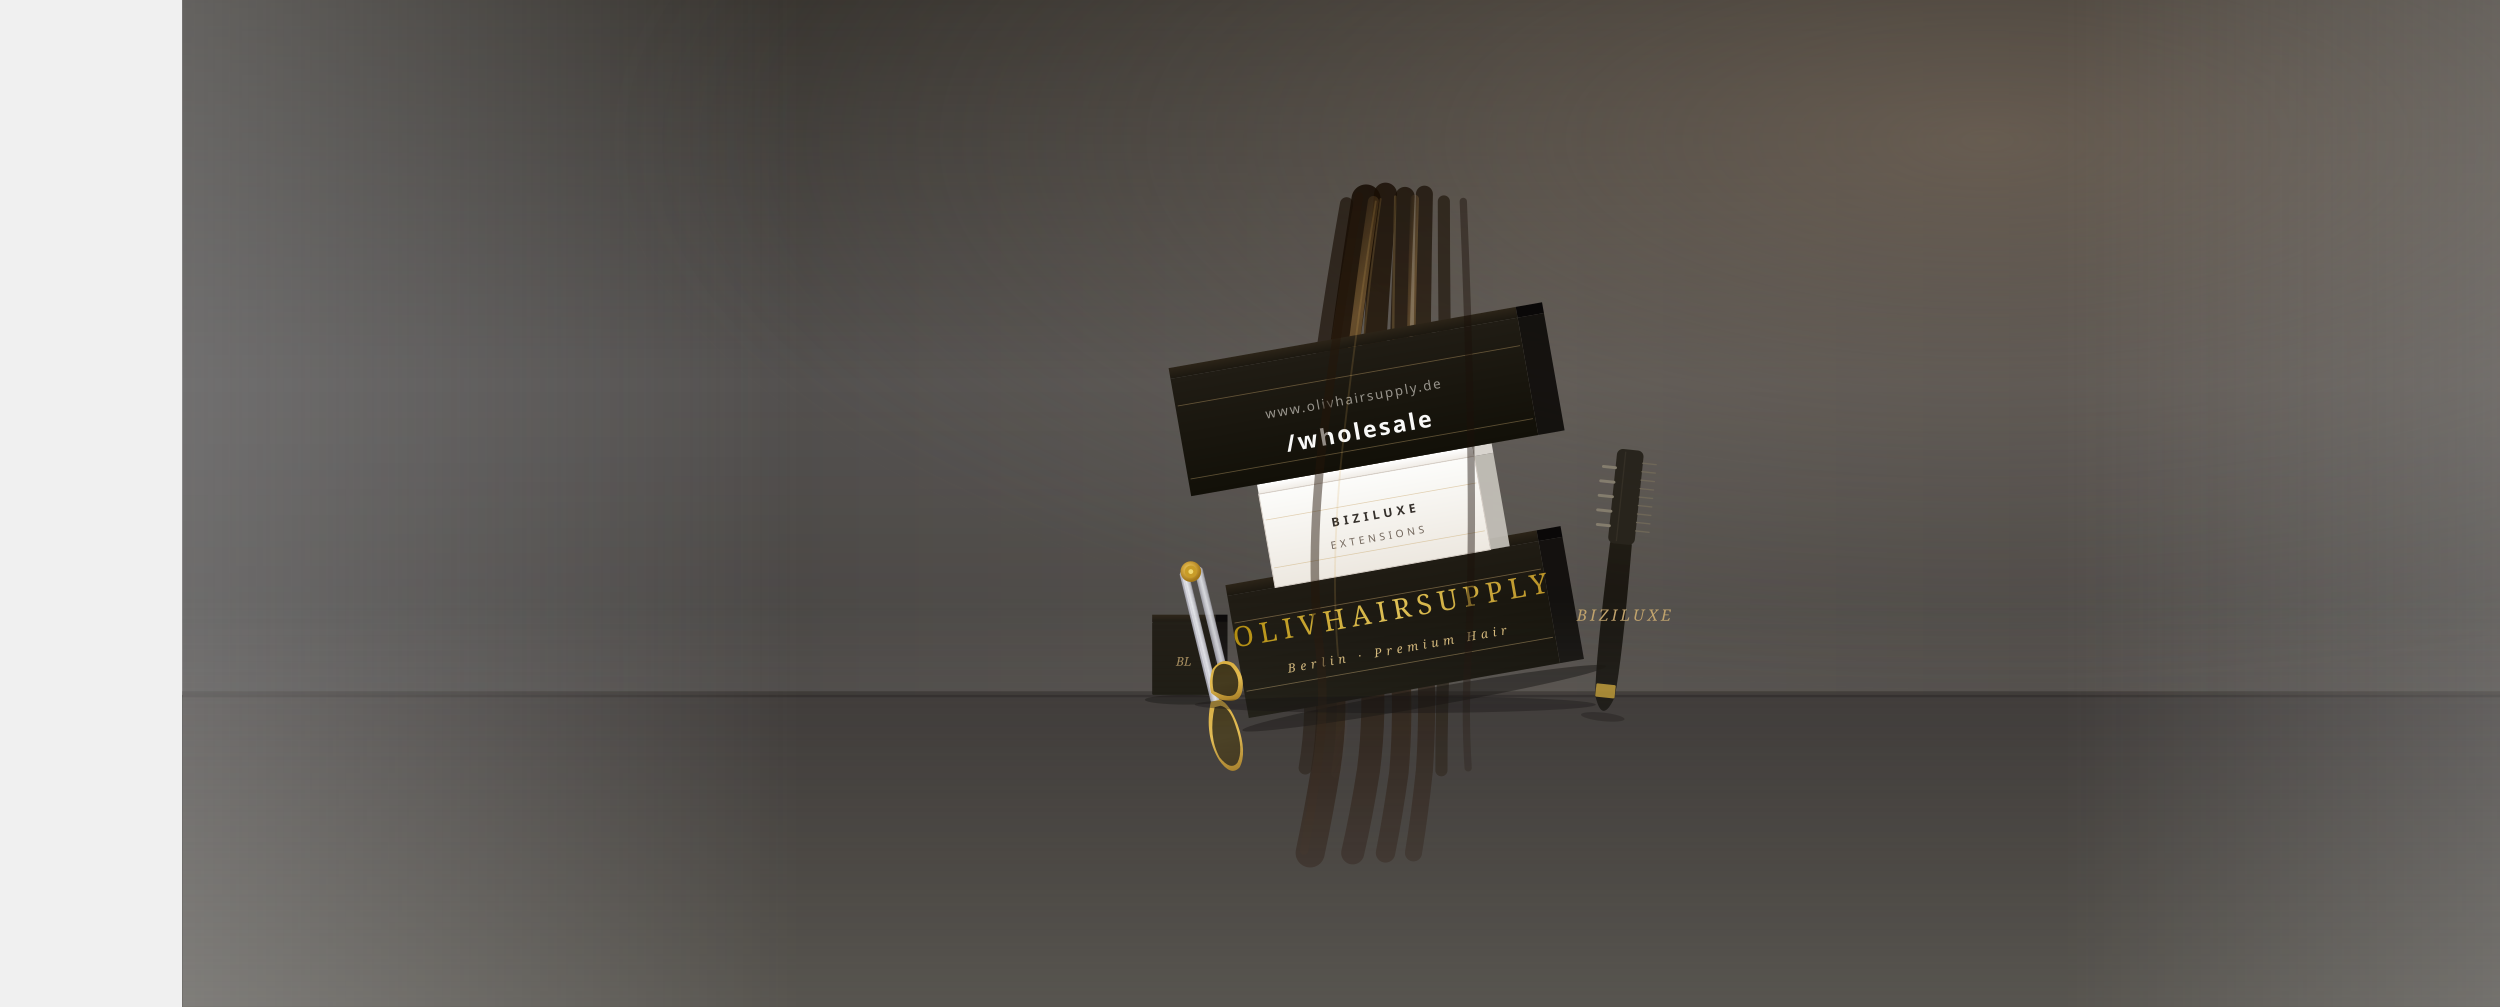
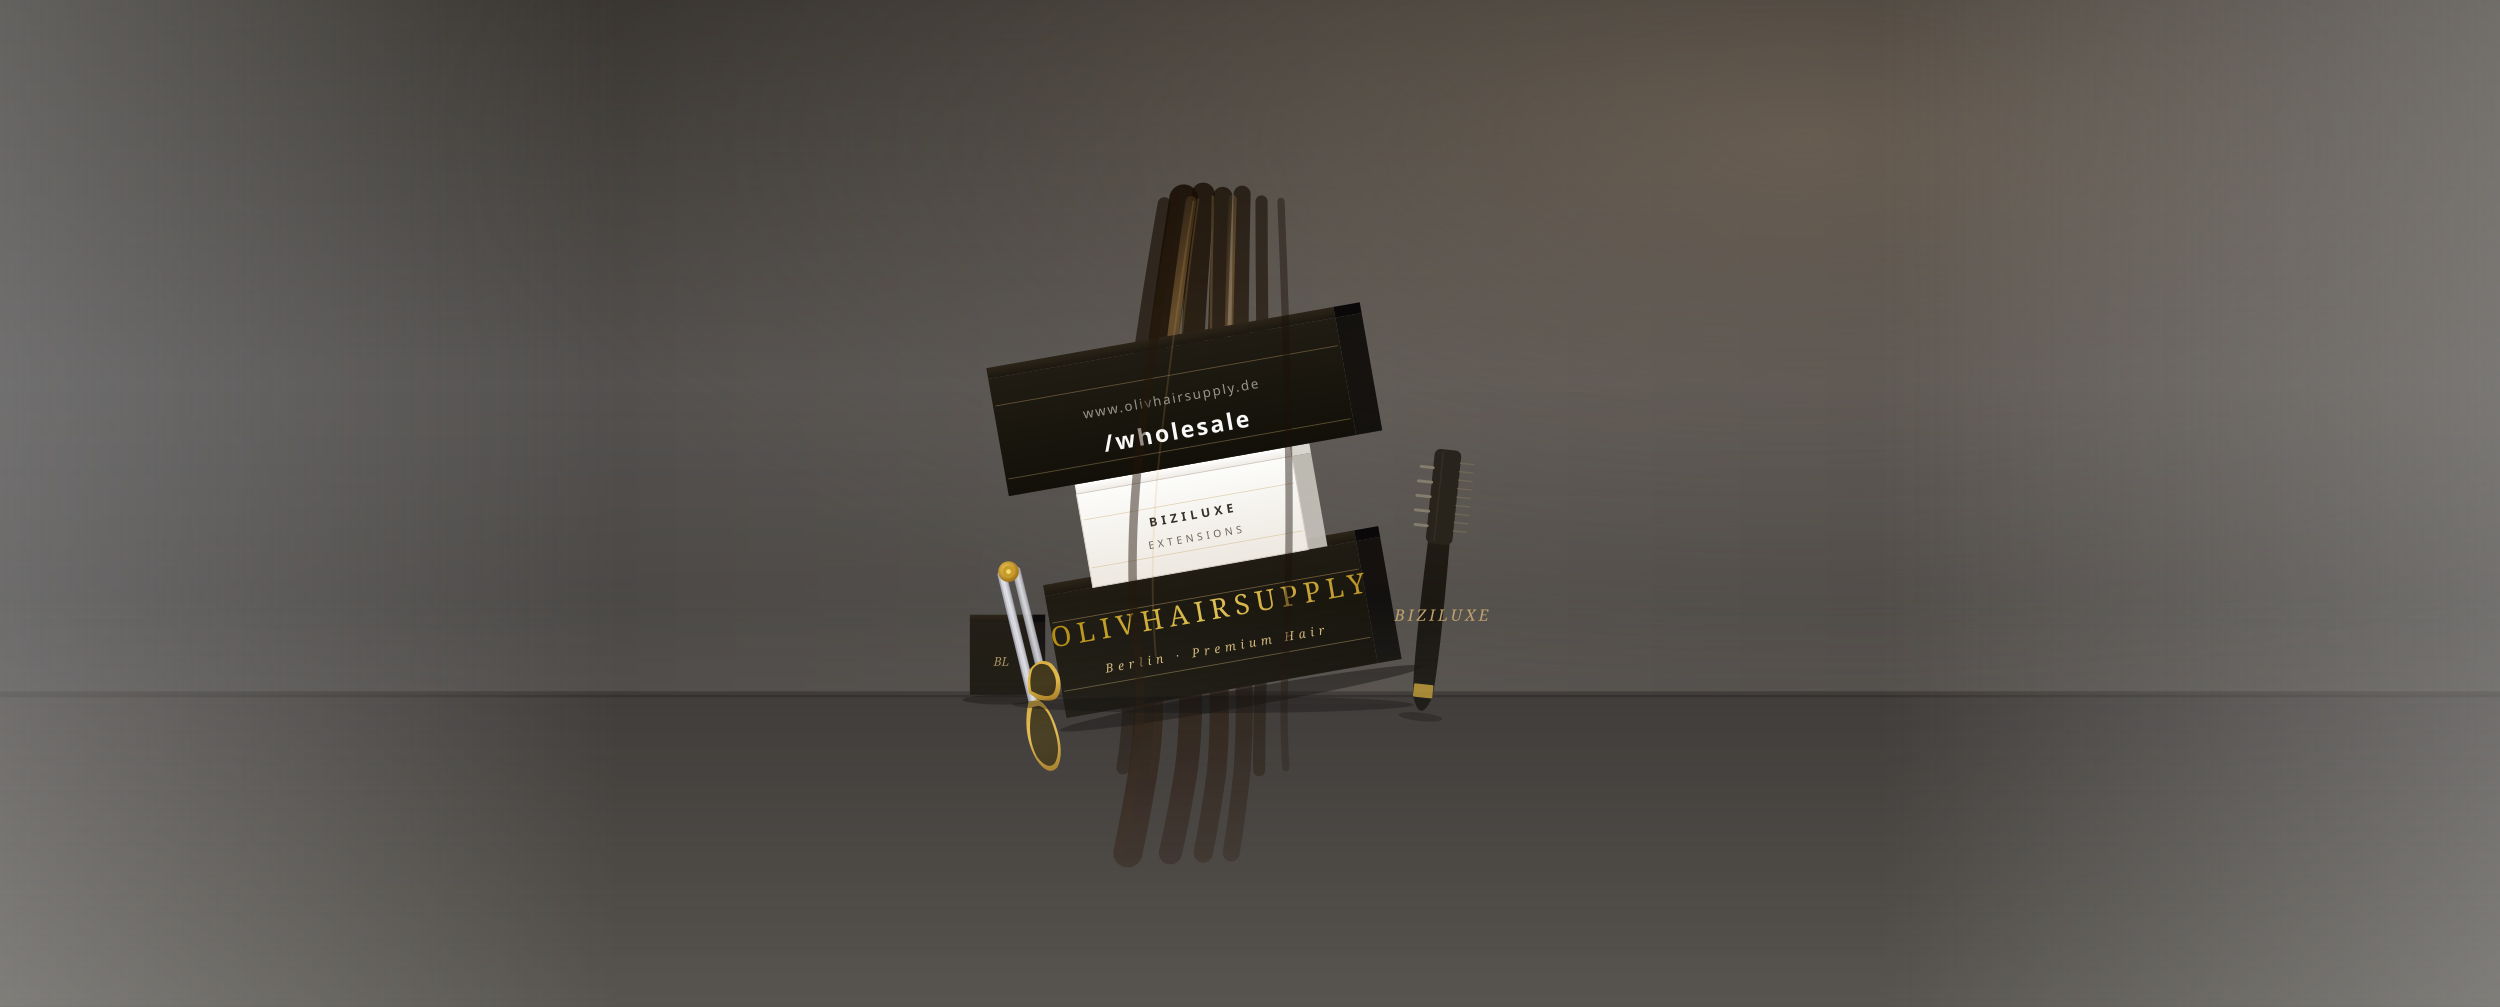
- <svg xmlns="http://www.w3.org/2000/svg" viewBox="-458 -124 2057 829" preserveAspectRatio="xMidYMid slice" width="1440" height="580">
+ <svg xmlns="http://www.w3.org/2000/svg" viewBox="-308 -124 2057 829" preserveAspectRatio="xMidYMid slice" width="1440" height="580">
  <defs>
    <linearGradient id="wBg" x1="0" y1="0" x2="1" y2="0">
      <stop offset="0%" stop-color="#424040" />
      <stop offset="28%" stop-color="#555250" />
      <stop offset="54%" stop-color="#5E5A56" />
      <stop offset="78%" stop-color="#575350" />
      <stop offset="100%" stop-color="#4A4744" />
    </linearGradient>
    <linearGradient id="wTopS" x1="0" y1="0" x2="0" y2="1">
      <stop offset="0%" stop-color="#1C1810" stop-opacity="0.52" />
      <stop offset="38%" stop-color="#1C1810" stop-opacity="0" />
      <stop offset="100%" stop-color="#100C08" stop-opacity="0.38" />
    </linearGradient>
    <radialGradient id="wKey" cx="72%" cy="14%" r="55%">
      <stop offset="0%" stop-color="#807060" stop-opacity="0.58" />
      <stop offset="100%" stop-color="#5E5A56" stop-opacity="0" />
    </radialGradient>
    <linearGradient id="wFloor" x1="0" y1="0" x2="0" y2="1">
      <stop offset="0%" stop-color="#363230" />
      <stop offset="100%" stop-color="#242018" />
    </linearGradient>
    <linearGradient id="vigL" x1="0" y1="0" x2="1" y2="0">
      <stop offset="0%" stop-color="#C8C8C8" stop-opacity="0.35" />
      <stop offset="100%" stop-color="#C8C8C8" stop-opacity="0" />
    </linearGradient>
    <linearGradient id="vigR" x1="0" y1="0" x2="1" y2="0">
      <stop offset="0%" stop-color="#C8C8C8" stop-opacity="0" />
      <stop offset="100%" stop-color="#C8C8C8" stop-opacity="0.35" />
    </linearGradient>
    <linearGradient id="vigB" x1="0" y1="0" x2="0" y2="1">
      <stop offset="0%" stop-color="#D0D0D0" stop-opacity="0" />
      <stop offset="100%" stop-color="#D0D0D0" stop-opacity="0.3" />
    </linearGradient>
    <linearGradient id="bkFace" x1="0" y1="0" x2="0" y2="1">
      <stop offset="0%" stop-color="#201C14" />
      <stop offset="100%" stop-color="#121008" />
    </linearGradient>
    <linearGradient id="bkTop" x1="0" y1="0" x2="0" y2="1">
      <stop offset="0%" stop-color="#2C2418" />
      <stop offset="100%" stop-color="#1C1810" />
    </linearGradient>
    <linearGradient id="whFace" x1="0" y1="0" x2="0" y2="1">
      <stop offset="0%" stop-color="#FCFCFA" />
      <stop offset="100%" stop-color="#EDE8E0" />
    </linearGradient>
    <linearGradient id="whTop" x1="0" y1="0" x2="0" y2="1">
      <stop offset="0%" stop-color="#FFFFFF" />
      <stop offset="100%" stop-color="#F0ECE6" />
    </linearGradient>
    <linearGradient id="goldT" x1="0" y1="0" x2="1" y2="0">
      <stop offset="0%" stop-color="#B8900A" />
      <stop offset="50%" stop-color="#E8C858" />
      <stop offset="100%" stop-color="#C09828" />
    </linearGradient>
    <linearGradient id="hDark" x1="0.1" y1="0" x2="0.1" y2="1">
      <stop offset="0%" stop-color="#180E04" />
      <stop offset="40%" stop-color="#281808" />
      <stop offset="100%" stop-color="#1C1008" />
    </linearGradient>
    <linearGradient id="hShine" x1="0.08" y1="0" x2="0.2" y2="1">
      <stop offset="0%" stop-color="#C09050" stop-opacity="0" />
      <stop offset="25%" stop-color="#D8A860" stop-opacity="0.68" />
      <stop offset="60%" stop-color="#B08040" stop-opacity="0.38" />
      <stop offset="100%" stop-color="#885020" stop-opacity="0" />
    </linearGradient>
    <linearGradient id="bladeSc" x1="0" y1="0" x2="1" y2="0">
      <stop offset="0%" stop-color="#9898A4" />
      <stop offset="35%" stop-color="#D8D8E0" />
      <stop offset="55%" stop-color="#ECEEF4" />
      <stop offset="85%" stop-color="#C0C0C8" />
      <stop offset="100%" stop-color="#888890" />
    </linearGradient>
    <linearGradient id="hndlSc" x1="0" y1="0" x2="0" y2="1">
      <stop offset="0%" stop-color="#D8AC3A" />
      <stop offset="50%" stop-color="#E4BA48" />
      <stop offset="100%" stop-color="#A47818" />
    </linearGradient>
    <radialGradient id="pvtSc" cx="45%" cy="38%" r="55%">
      <stop offset="0%" stop-color="#F0D870" />
      <stop offset="50%" stop-color="#D4A840" />
      <stop offset="100%" stop-color="#A47818" />
    </radialGradient>
    <linearGradient id="combH" x1="0" y1="0" x2="0" y2="1">
      <stop offset="0%" stop-color="#1C1810" />
      <stop offset="100%" stop-color="#0E0C08" />
    </linearGradient>
  </defs>
  <rect x="-308" y="-124" width="2057" height="829" fill="url(#wBg)" />
  <rect x="-308" y="-124" width="2057" height="829" fill="url(#wTopS)" />
  <rect x="-308" y="-124" width="2057" height="829" fill="url(#wKey)" />
  <rect x="-308" y="448" width="2057" height="257" fill="url(#wFloor)" />
  <rect x="-308" y="445" width="2057" height="5" fill="#14100C" opacity="0.38" />
  <path d="M666,40 Q652,130 640,225 Q626,330 635,415 Q640,462 633,508 Q627,545 620,578" fill="none" stroke="url(#hDark)" stroke-width="24" opacity="0.88" stroke-linecap="round" />
  <path d="M682,36 Q674,128 670,224 Q664,330 670,416 Q674,463 668,510 Q662,548 655,578" fill="none" stroke="url(#hDark)" stroke-width="19" opacity="0.82" stroke-linecap="round" />
  <path d="M698,38 Q694,130 692,228 Q688,335 694,420 Q697,466 693,512 Q688,548 682,578" fill="none" stroke="url(#hDark)" stroke-width="16" opacity="0.77" stroke-linecap="round" />
  <path d="M714,36 Q712,128 712,228 Q712,335 715,420 Q717,465 714,510 Q710,548 705,578" fill="none" stroke="url(#hDark)" stroke-width="14" opacity="0.72" stroke-linecap="round" />
  <path d="M650,44 Q634,134 622,228 Q608,334 618,415 Q624,462 616,508" fill="none" stroke="#180E04" stroke-width="11" opacity="0.65" stroke-linecap="round" />
  <path d="M730,42 Q730,132 732,228 Q734,334 730,416 Q728,463 728,510" fill="none" stroke="#180E04" stroke-width="10" opacity="0.62" stroke-linecap="round" />
  <path d="M672,42 Q658,136 648,232 Q636,338 645,420 Q649,466 642,512" fill="none" stroke="url(#hShine)" stroke-width="9" opacity="0.52" stroke-linecap="round" />
  <path d="M706,40 Q703,134 702,230 Q699,336 704,418 Q707,464 704,510" fill="none" stroke="url(#hShine)" stroke-width="7" opacity="0.45" stroke-linecap="round" />
  <path d="M690,38 Q688,130 688,226 Q688,333 691,417" fill="none" stroke="#E0B868" stroke-width="2" opacity="0.2" stroke-linecap="round" />
  <path d="M678,40 Q665,132 658,226 Q650,330 658,414" fill="none" stroke="#D4A858" stroke-width="1.5" opacity="0.18" stroke-linecap="round" />
  <g transform="rotate(-10, 680, 345)">
    <ellipse cx="695" cy="455" rx="152" ry="7.5" fill="#060402" opacity="0.45" />
    <rect x="810" y="344" width="20" height="102" fill="#0C0A08" opacity="0.9" />
    <rect x="550" y="335" width="260" height="9" fill="url(#bkTop)" />
    <rect x="810" y="335" width="20" height="9" fill="#0A0808" />
    <rect x="550" y="344" width="260" height="102" fill="url(#bkFace)" />
    <line x1="552" y1="367" x2="808" y2="367" stroke="#C9A96E" stroke-width="0.7" opacity="0.45" />
    <line x1="552" y1="424" x2="808" y2="424" stroke="#C9A96E" stroke-width="0.7" opacity="0.45" />
    <text x="680" y="387" font-family="'Cormorant Garamond',Georgia,serif" font-size="23" font-weight="300" fill="url(#goldT)" text-anchor="middle" letter-spacing="5" opacity="0.96">OLIVHAIRSUPPLY</text>
    <text x="680" y="415" font-family="'Cormorant Garamond',Georgia,serif" font-size="10" font-style="italic" fill="#D4B87A" text-anchor="middle" letter-spacing="4" opacity="1">Berlin · Premium Hair</text>
    <rect x="770" y="266" width="16" height="78" fill="#C8C4BC" opacity="0.9" />
    <rect x="590" y="258" width="180" height="8" fill="url(#whTop)" />
    <rect x="770" y="258" width="16" height="8" fill="#D8D4CE" />
    <rect x="590" y="266" width="180" height="78" fill="url(#whFace)" stroke="#D8D0C8" stroke-width="0.8" />
    <line x1="592" y1="288" x2="768" y2="288" stroke="#C9A96E" stroke-width="0.6" opacity="0.5" />
    <line x1="592" y1="328" x2="768" y2="328" stroke="#C9A96E" stroke-width="0.6" opacity="0.5" />
    <text x="680" y="303" font-family="'Montserrat',sans-serif" font-size="10" font-weight="700" fill="#1A1410" text-anchor="middle" letter-spacing="3.5" opacity="0.88">BIZILUXE</text>
    <text x="680" y="321" font-family="'Montserrat',sans-serif" font-size="8.5" font-weight="500" fill="#4A3C30" text-anchor="middle" letter-spacing="3" opacity="0.78">EXTENSIONS</text>
    <rect x="825" y="160" width="22" height="98" fill="#0C0A08" opacity="0.9" />
    <rect x="535" y="151" width="290" height="9" fill="url(#bkTop)" />
    <rect x="825" y="151" width="22" height="9" fill="#0A0808" />
    <rect x="535" y="160" width="290" height="98" fill="url(#bkFace)" />
    <line x1="537" y1="183" x2="823" y2="183" stroke="#C9A96E" stroke-width="0.7" opacity="0.4" />
    <line x1="537" y1="244" x2="823" y2="244" stroke="#C9A96E" stroke-width="0.7" opacity="0.4" />
    <text x="680" y="206" font-family="'Montserrat',sans-serif" font-size="11" font-weight="400" fill="#C8C4BC" text-anchor="middle" letter-spacing="1.5" opacity="0.72">www.olivhairsupply.de</text>
    <text x="680" y="236" font-family="'Montserrat',sans-serif" font-size="19" font-weight="700" fill="#FFFFFF" text-anchor="middle" letter-spacing="2" opacity="0.97">/wholesale</text>
  </g>
  <path d="M660,38 Q644,132 632,226 Q618,332 628,412 Q633,460 626,506 Q621,544 615,576" fill="none" stroke="#241408" stroke-width="7" opacity="0.48" stroke-linecap="round" />
  <path d="M746,42 Q750,136 752,232 Q754,338 750,416 Q747,462 750,508" fill="none" stroke="#1A1008" stroke-width="6" opacity="0.45" stroke-linecap="round" />
  <path d="M674,42 Q659,136 648,232 Q636,336 643,416" fill="none" stroke="#D4A858" stroke-width="1.5" opacity="0.18" stroke-linecap="round" />
  <rect x="490" y="388" width="52" height="60" rx="1" fill="url(#bkFace)" />
  <rect x="490" y="382" width="52" height="6" fill="url(#bkTop)" />
  <rect x="542" y="388" width="10" height="60" fill="#0C0A08" opacity="0.9" />
  <rect x="542" y="382" width="10" height="6" fill="#0A0808" />
  <text x="516" y="424" font-family="'Cormorant Garamond',Georgia,serif" font-size="10" fill="#C9A96E" text-anchor="middle" font-style="italic" opacity="0.8">BL</text>
  <ellipse cx="518" cy="452" rx="34" ry="4" fill="#060402" opacity="0.42" />
  <g transform="translate(516,348) rotate(-14)">
    <path d="M-3.5,0 L-4,108 Q-0.5,114 3.5,108 L4,0 Q0.5,-5.5 -3.5,0 Z" fill="url(#bladeSc)" opacity="0.94" />
    <line x1="-1.5" y1="5" x2="-2" y2="102" stroke="#F0F0F8" stroke-width="0.7" opacity="0.5" />
    <path d="M9,0 L8.5,108 Q12,114 15.5,108 L16,0 Q12.5,-5.5 9,0 Z" fill="url(#bladeSc)" opacity="0.86" />
    <circle cx="6" cy="0" r="8.5" fill="url(#pvtSc)" />
    <circle cx="6" cy="0" r="5" fill="#C89C28" />
    <circle cx="6" cy="0" r="2" fill="#F0D870" />
    <path d="M-4,108 Q-16,133 -9,156 Q-3,172 6,166 Q15,156 13,132 Q11,114 4,108 Z" fill="url(#hndlSc)" />
    <path d="M-2,113 Q-13,135 -8,154 Q-2,167 5,162 Q13,153 11,132 Q10,116 3,113 Z" fill="#1A1608" opacity="0.83" />
    <path d="M4,108 Q18,116 23,106 Q29,94 22,82 Q14,74 4,82 Q-2,91 -2,101 Z" fill="url(#hndlSc)" />
    <path d="M5.5,104 Q16,111 20,103 Q25,93 19,83 Q12,77 5.5,83 Q0.5,91 0.5,100 Z" fill="#1A1608" opacity="0.83" />
  </g>
  <g transform="translate(878,302) rotate(6)" opacity="0.92">
    <path d="M-9,22 Q-11,118 -8,148 Q-4,160 0,160 Q4,160 8,148 Q11,118 9,22 Q4,9 0,7 Q-4,9 -9,22 Z" fill="url(#combH)" />
    <rect x="-8" y="138" width="16" height="11" rx="1" fill="#C9A030" opacity="0.85" />
    <rect x="-11" y="-56" width="22" height="78" rx="5" fill="#242018" />
    <line x1="-4" y1="-54" x2="-4" y2="20" stroke="#3A3228" stroke-width="1" opacity="0.6" />
    <g stroke="#888070" stroke-width="2.4" stroke-linecap="round">
      <line x1="-21" y1="-40" x2="-11" y2="-40" />
      <line x1="-22" y1="-28" x2="-11" y2="-28" />
      <line x1="-22" y1="-16" x2="-11" y2="-16" />
      <line x1="-22" y1="-4" x2="-11" y2="-4" />
      <line x1="-21" y1="8" x2="-11" y2="8" />
    </g>
    <g stroke="#706858" stroke-width="1.1" stroke-linecap="round">
      <line x1="11" y1="-46" x2="22" y2="-46" />
      <line x1="11" y1="-39" x2="22" y2="-39" />
      <line x1="11" y1="-32" x2="22" y2="-32" />
      <line x1="11" y1="-25" x2="22" y2="-25" />
      <line x1="11" y1="-18" x2="22" y2="-18" />
      <line x1="11" y1="-11" x2="22" y2="-11" />
      <line x1="11" y1="-4" x2="22" y2="-4" />
      <line x1="11" y1="3" x2="22" y2="3" />
      <line x1="11" y1="10" x2="22" y2="10" />
    </g>
    <text x="0" y="85" font-family="'Cormorant Garamond',Georgia,serif" font-size="13" font-style="italic" fill="#C9A96E" text-anchor="middle" letter-spacing="2.5" opacity="1" transform="rotate(-6)">BIZILUXE</text>
    <ellipse cx="0" cy="165" rx="18" ry="3.5" fill="#060402" opacity="0.35" />
  </g>
  <ellipse cx="690" cy="456" rx="165" ry="7" fill="#060402" opacity="0.36" />
  <rect x="-308" y="-124" width="508" height="829" fill="url(#vigL)" />
  <rect x="1240" y="-124" width="509" height="829" fill="url(#vigR)" />
  <rect x="-308" y="370" width="2057" height="335" fill="url(#vigB)" />
</svg>
